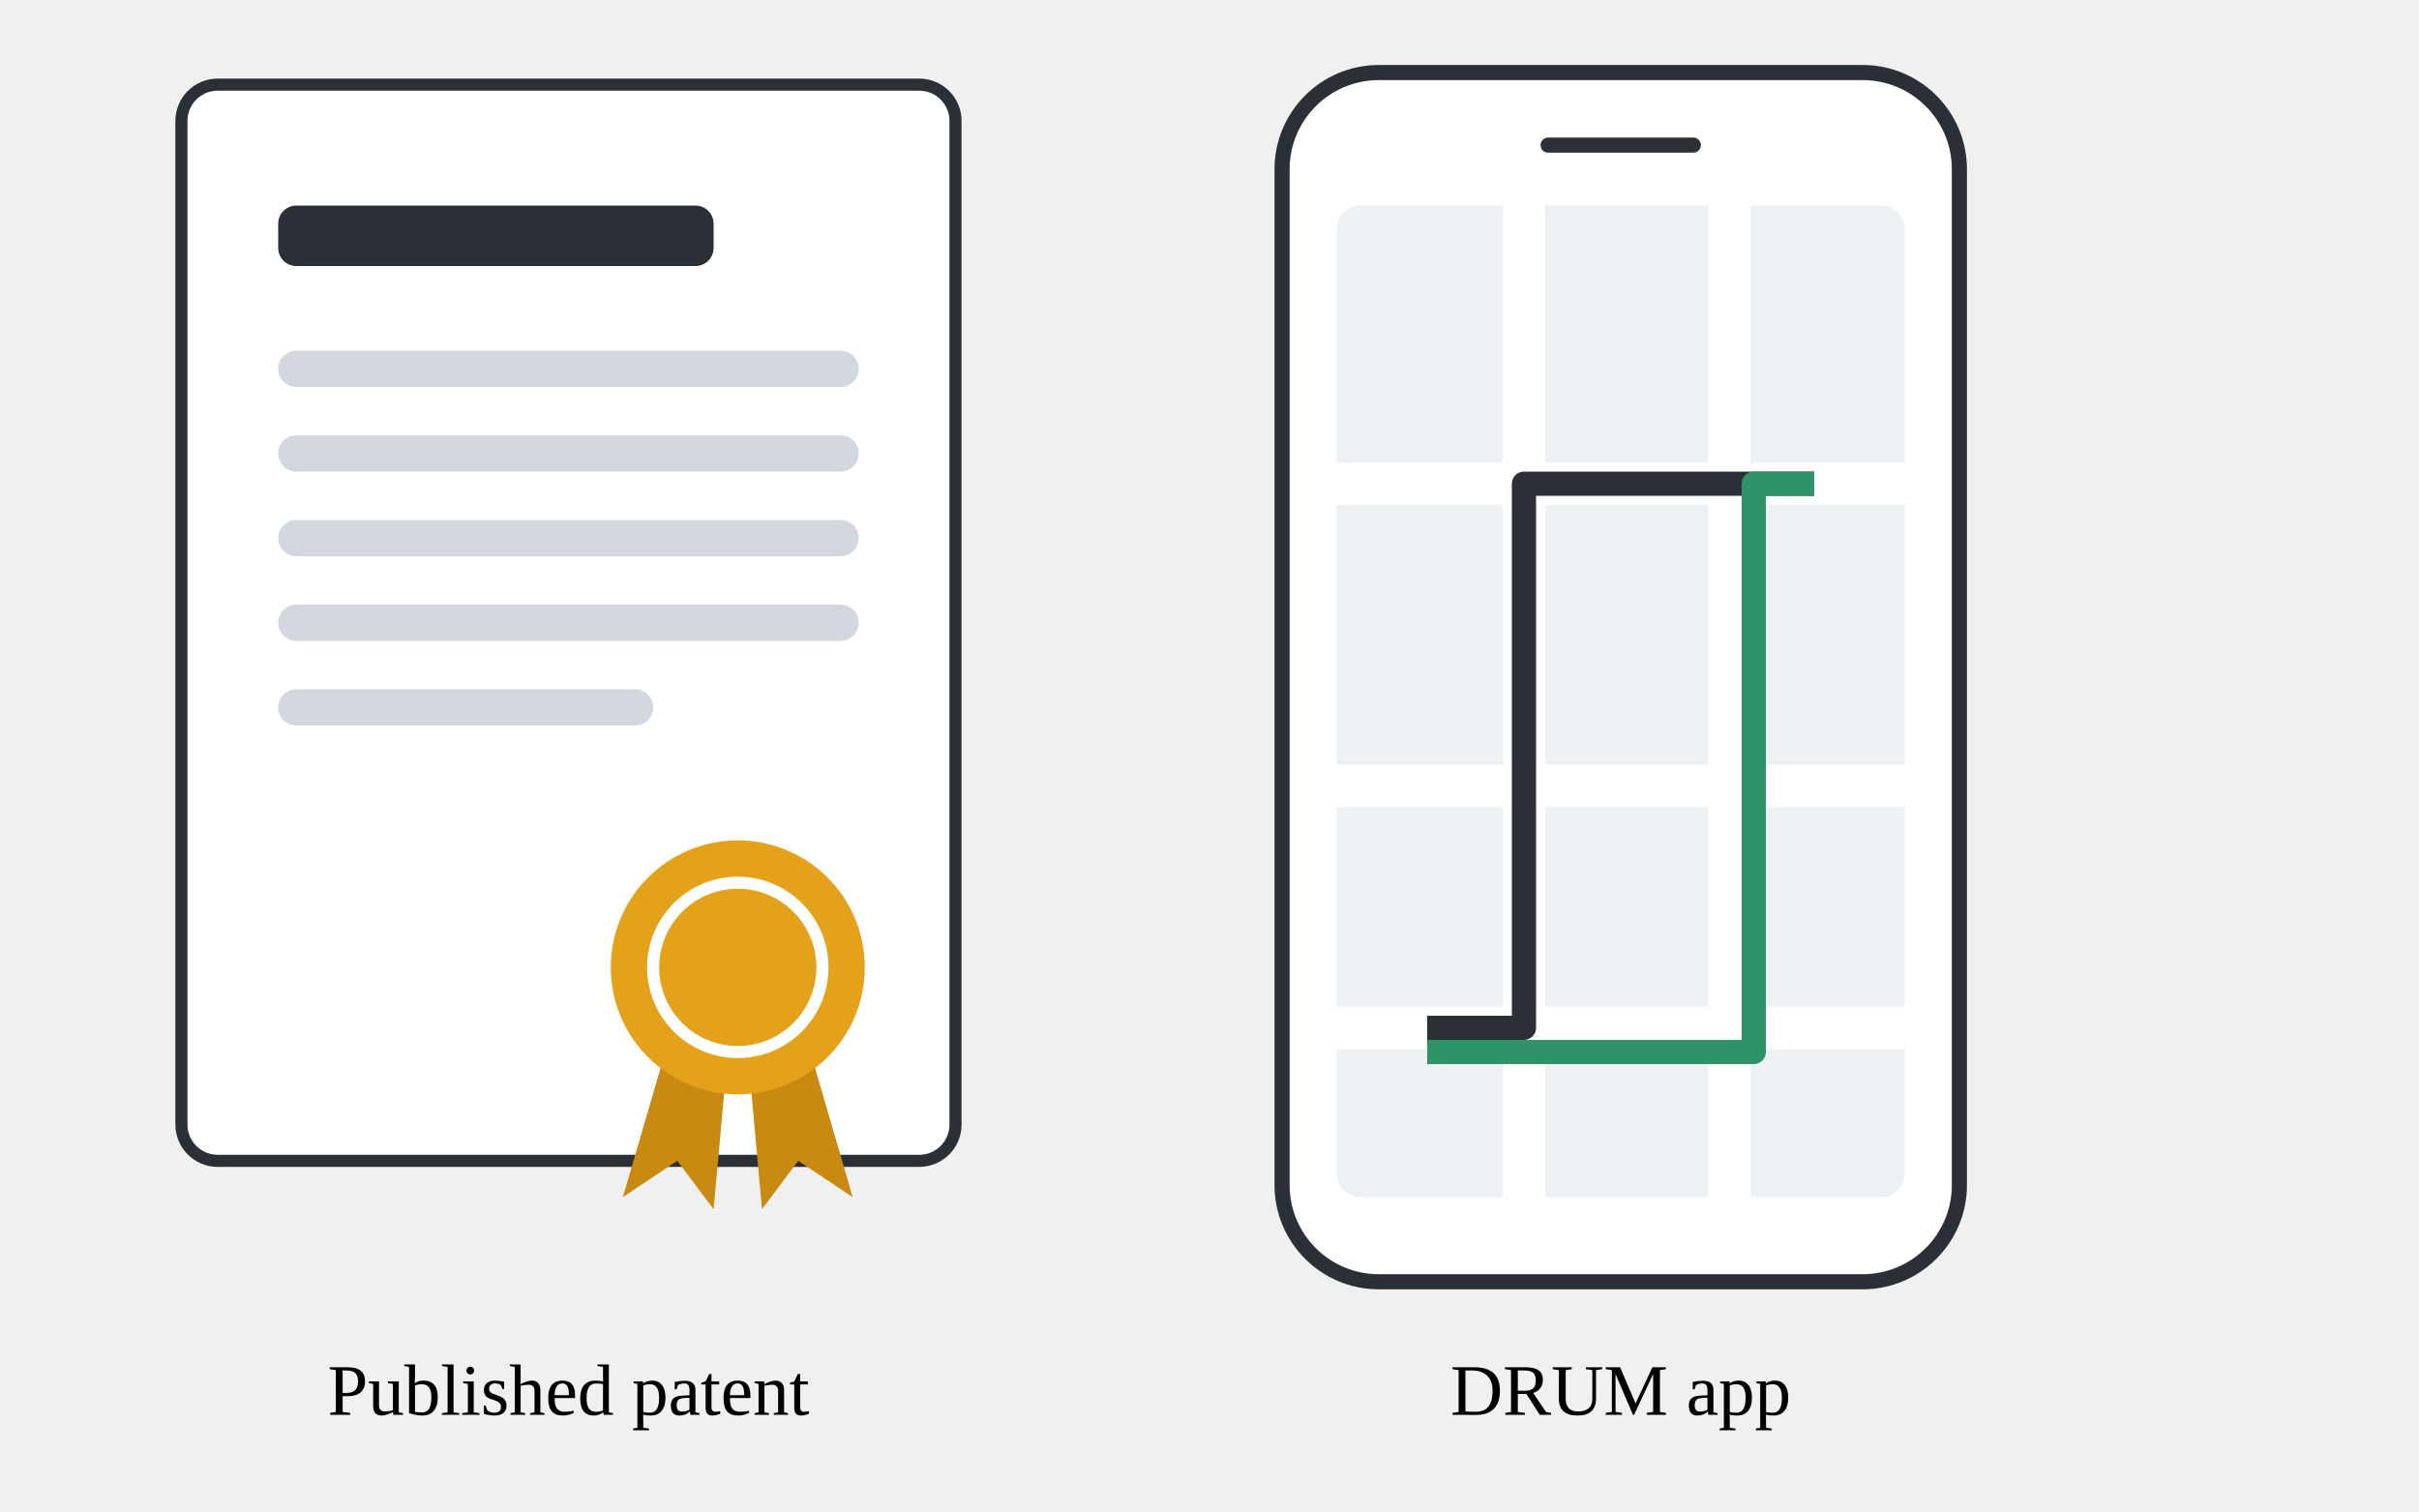
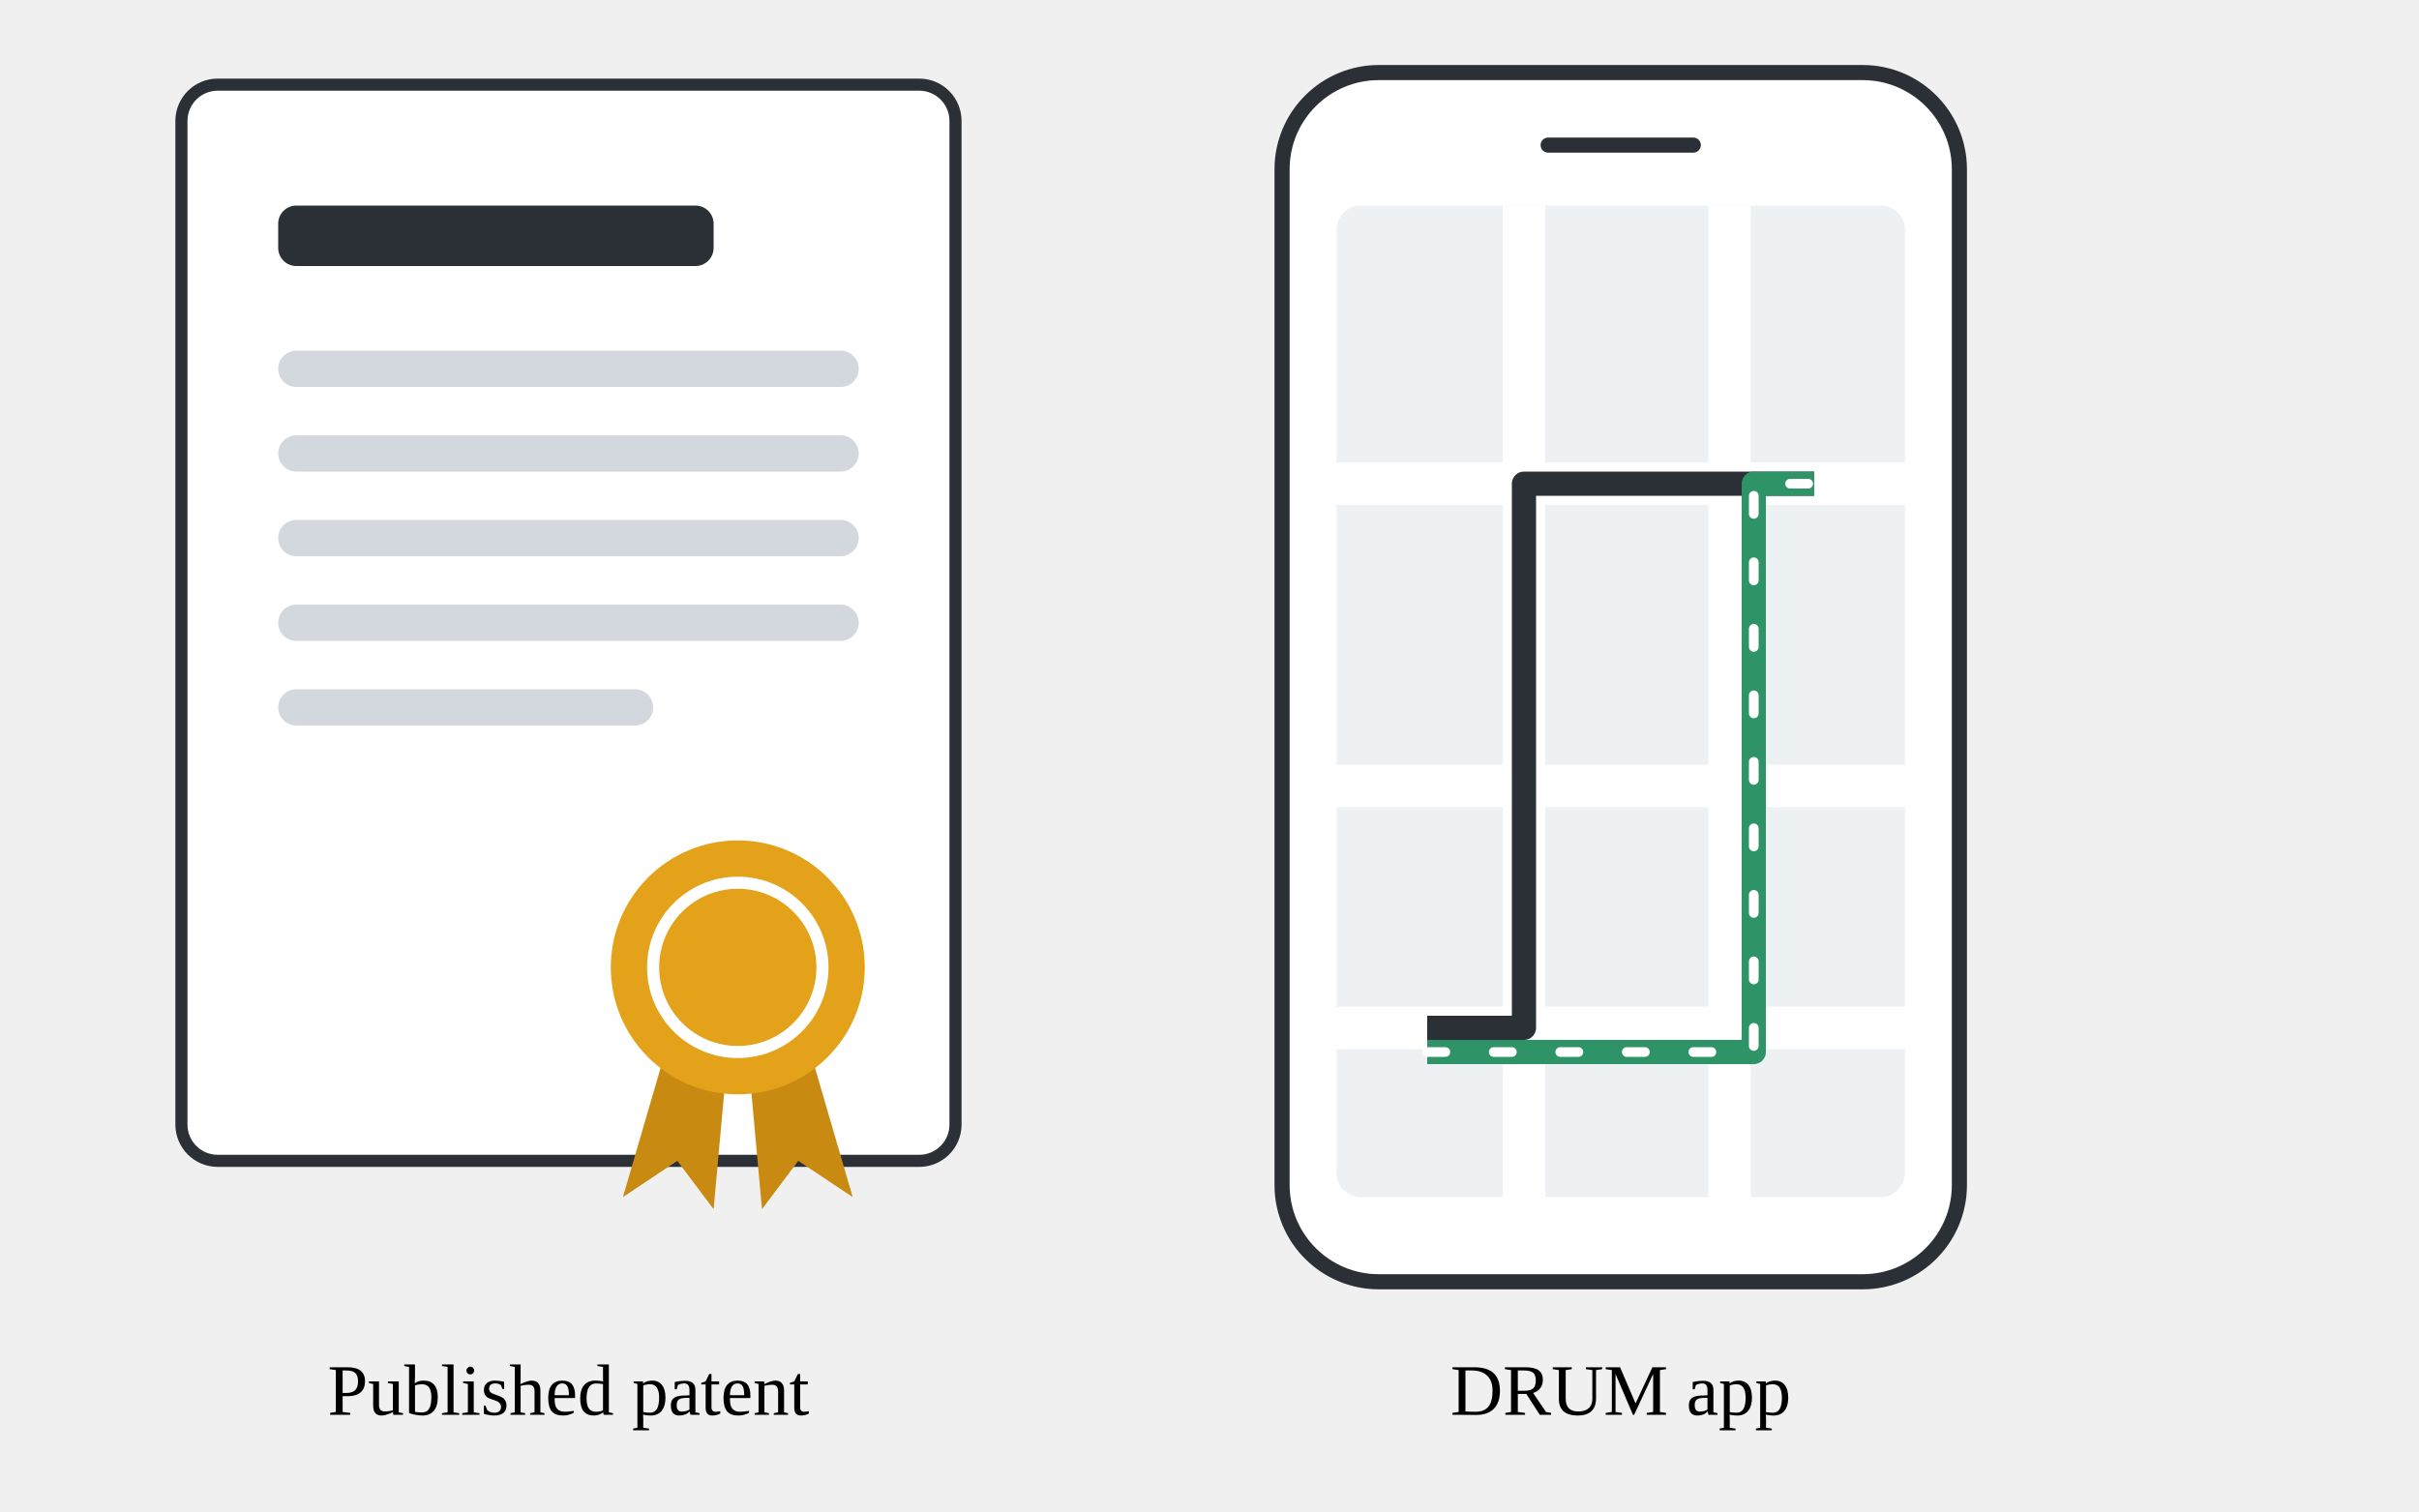
<svg xmlns="http://www.w3.org/2000/svg" class="fig" viewBox="0 0 400 250">
-   <rect x="30" y="14" width="128" height="178" rx="6" fill="#fff" stroke="#2b2f36" stroke-width="2" />
-   <rect x="46" y="34" width="72" height="10" rx="3" fill="#2b2f36" />
+   <rect class="a-fade" x="30" y="14" width="128" height="178" rx="6" fill="#fff" stroke="#2b2f36" stroke-width="2" />
+   <rect class="a-grow" style="--d:0.10s" x="46" y="34" width="72" height="10" rx="3" fill="#2b2f36" />
  <g fill="#d3d8de">
-     <rect x="46" y="58" width="96" height="6" rx="3" />
-     <rect x="46" y="72" width="96" height="6" rx="3" />
-     <rect x="46" y="86" width="96" height="6" rx="3" />
-     <rect x="46" y="100" width="96" height="6" rx="3" />
-     <rect x="46" y="114" width="62" height="6" rx="3" />
+     <rect class="a-grow" style="--d:0.20s" x="46" y="58" width="96" height="6" rx="3" />
+     <rect class="a-grow" style="--d:0.26s" x="46" y="72" width="96" height="6" rx="3" />
+     <rect class="a-grow" style="--d:0.32s" x="46" y="86" width="96" height="6" rx="3" />
+     <rect class="a-grow" style="--d:0.38s" x="46" y="100" width="96" height="6" rx="3" />
+     <rect class="a-grow" style="--d:0.44s" x="46" y="114" width="62" height="6" rx="3" />
  </g>
-   <path d="M110 174 103 198 112 192 118 200 120 178z" fill="#c98a12" />
-   <path d="M134 174 141 198 132 192 126 200 124 178z" fill="#c98a12" />
-   <circle cx="122" cy="160" r="21" fill="#e3a21a" />
-   <circle cx="122" cy="160" r="14" fill="none" stroke="#fff" stroke-width="2" />
-   <use href="#check" x="112" y="150" width="20" height="20" style="color:#fff" />
-   <path class="ln" d="M170 104H198" marker-end="url(#arr)" />
-   <rect x="212" y="12" width="112" height="200" rx="16" fill="#fff" stroke="#2b2f36" stroke-width="2.5" />
-   <path d="M256 24H280" stroke="#2b2f36" stroke-width="2.5" stroke-linecap="round" />
+   <g class="a-pop h-pulse" style="--d:0.60s">
+     <path d="M110 174 103 198 112 192 118 200 120 178z" fill="#c98a12" />
+     <path d="M134 174 141 198 132 192 126 200 124 178z" fill="#c98a12" />
+     <circle cx="122" cy="160" r="21" fill="#e3a21a" />
+     <circle cx="122" cy="160" r="14" fill="none" stroke="#fff" stroke-width="2" />
+     <use href="#check" x="112" y="150" width="20" height="20" color="#fff" />
+   </g>
+   <path class="ln a-fade" style="--d:0.75s" d="M170 104H198" marker-end="url(#arr)" />
+   <g class="a-slide" style="--d:0.80s">
+     <rect x="212" y="12" width="112" height="200" rx="16" fill="#fff" stroke="#2b2f36" stroke-width="2.5" />
+     <path d="M256 24H280" stroke="#2b2f36" stroke-width="2.5" stroke-linecap="round" />
+   </g>
  <defs>
    <clipPath id="patent-screen">
      <rect x="221" y="34" width="94" height="164" rx="4" />
    </clipPath>
  </defs>
  <g clip-path="url(#patent-screen)">
-     <rect x="221" y="34" width="94" height="164" fill="#eef1f4" />
-     <path d="M221 80H315M221 130H315M221 170H315M252 34V198M286 34V198" stroke="#fff" stroke-width="7" />
-     <circle cx="262" cy="112" r="26" fill="url(#hot)" />
-     <path d="M236 170H252V80H300" fill="none" stroke="#2b2f36" stroke-width="4" stroke-linejoin="round" />
-     <path d="M236 174H290V80H300" fill="none" stroke="#2e9467" stroke-width="4" stroke-linejoin="round" />
+     <g class="a-fade" style="--d:0.90s">
+       <rect x="221" y="34" width="94" height="164" fill="#eef1f4" />
+       <path d="M221 80H315M221 130H315M221 170H315M252 34V198M286 34V198" stroke="#fff" stroke-width="7" />
+     </g>
+     <circle class="a-pop h-pulse" style="--d:1.00s" cx="262" cy="112" r="26" fill="url(#hot)" />
+     <path class="a-draw" style="--d:1.10s" d="M236 170H252V80H300" fill="none" stroke="#2b2f36" stroke-width="4" stroke-linejoin="round" />
+     <path class="a-draw" style="--d:1.35s" d="M236 174H290V80H300" fill="none" stroke="#2e9467" stroke-width="4" stroke-linejoin="round" />
+     <path class="h-march" d="M236 174H290V80H300" fill="none" stroke="#fff" stroke-width="1.6" stroke-dasharray="3 8" stroke-linecap="round" />
  </g>
-   <use href="#pin" x="224" y="148" width="24" height="24" class="c-ink" />
-   <use href="#pin" x="288" y="58" width="24" height="24" class="c-ink" />
+   <use class="a-pop" style="--d:1.55s" href="#pin" x="224" y="148" width="24" height="24" color="#2b2f36" />
+   <use class="a-pop" style="--d:1.65s" href="#pin" x="288" y="58" width="24" height="24" color="#2b2f36" />
  <text class="sub" x="94" y="234" text-anchor="middle">Published patent</text>
  <text class="sub" x="268" y="234" text-anchor="middle">DRUM app</text>
</svg>
